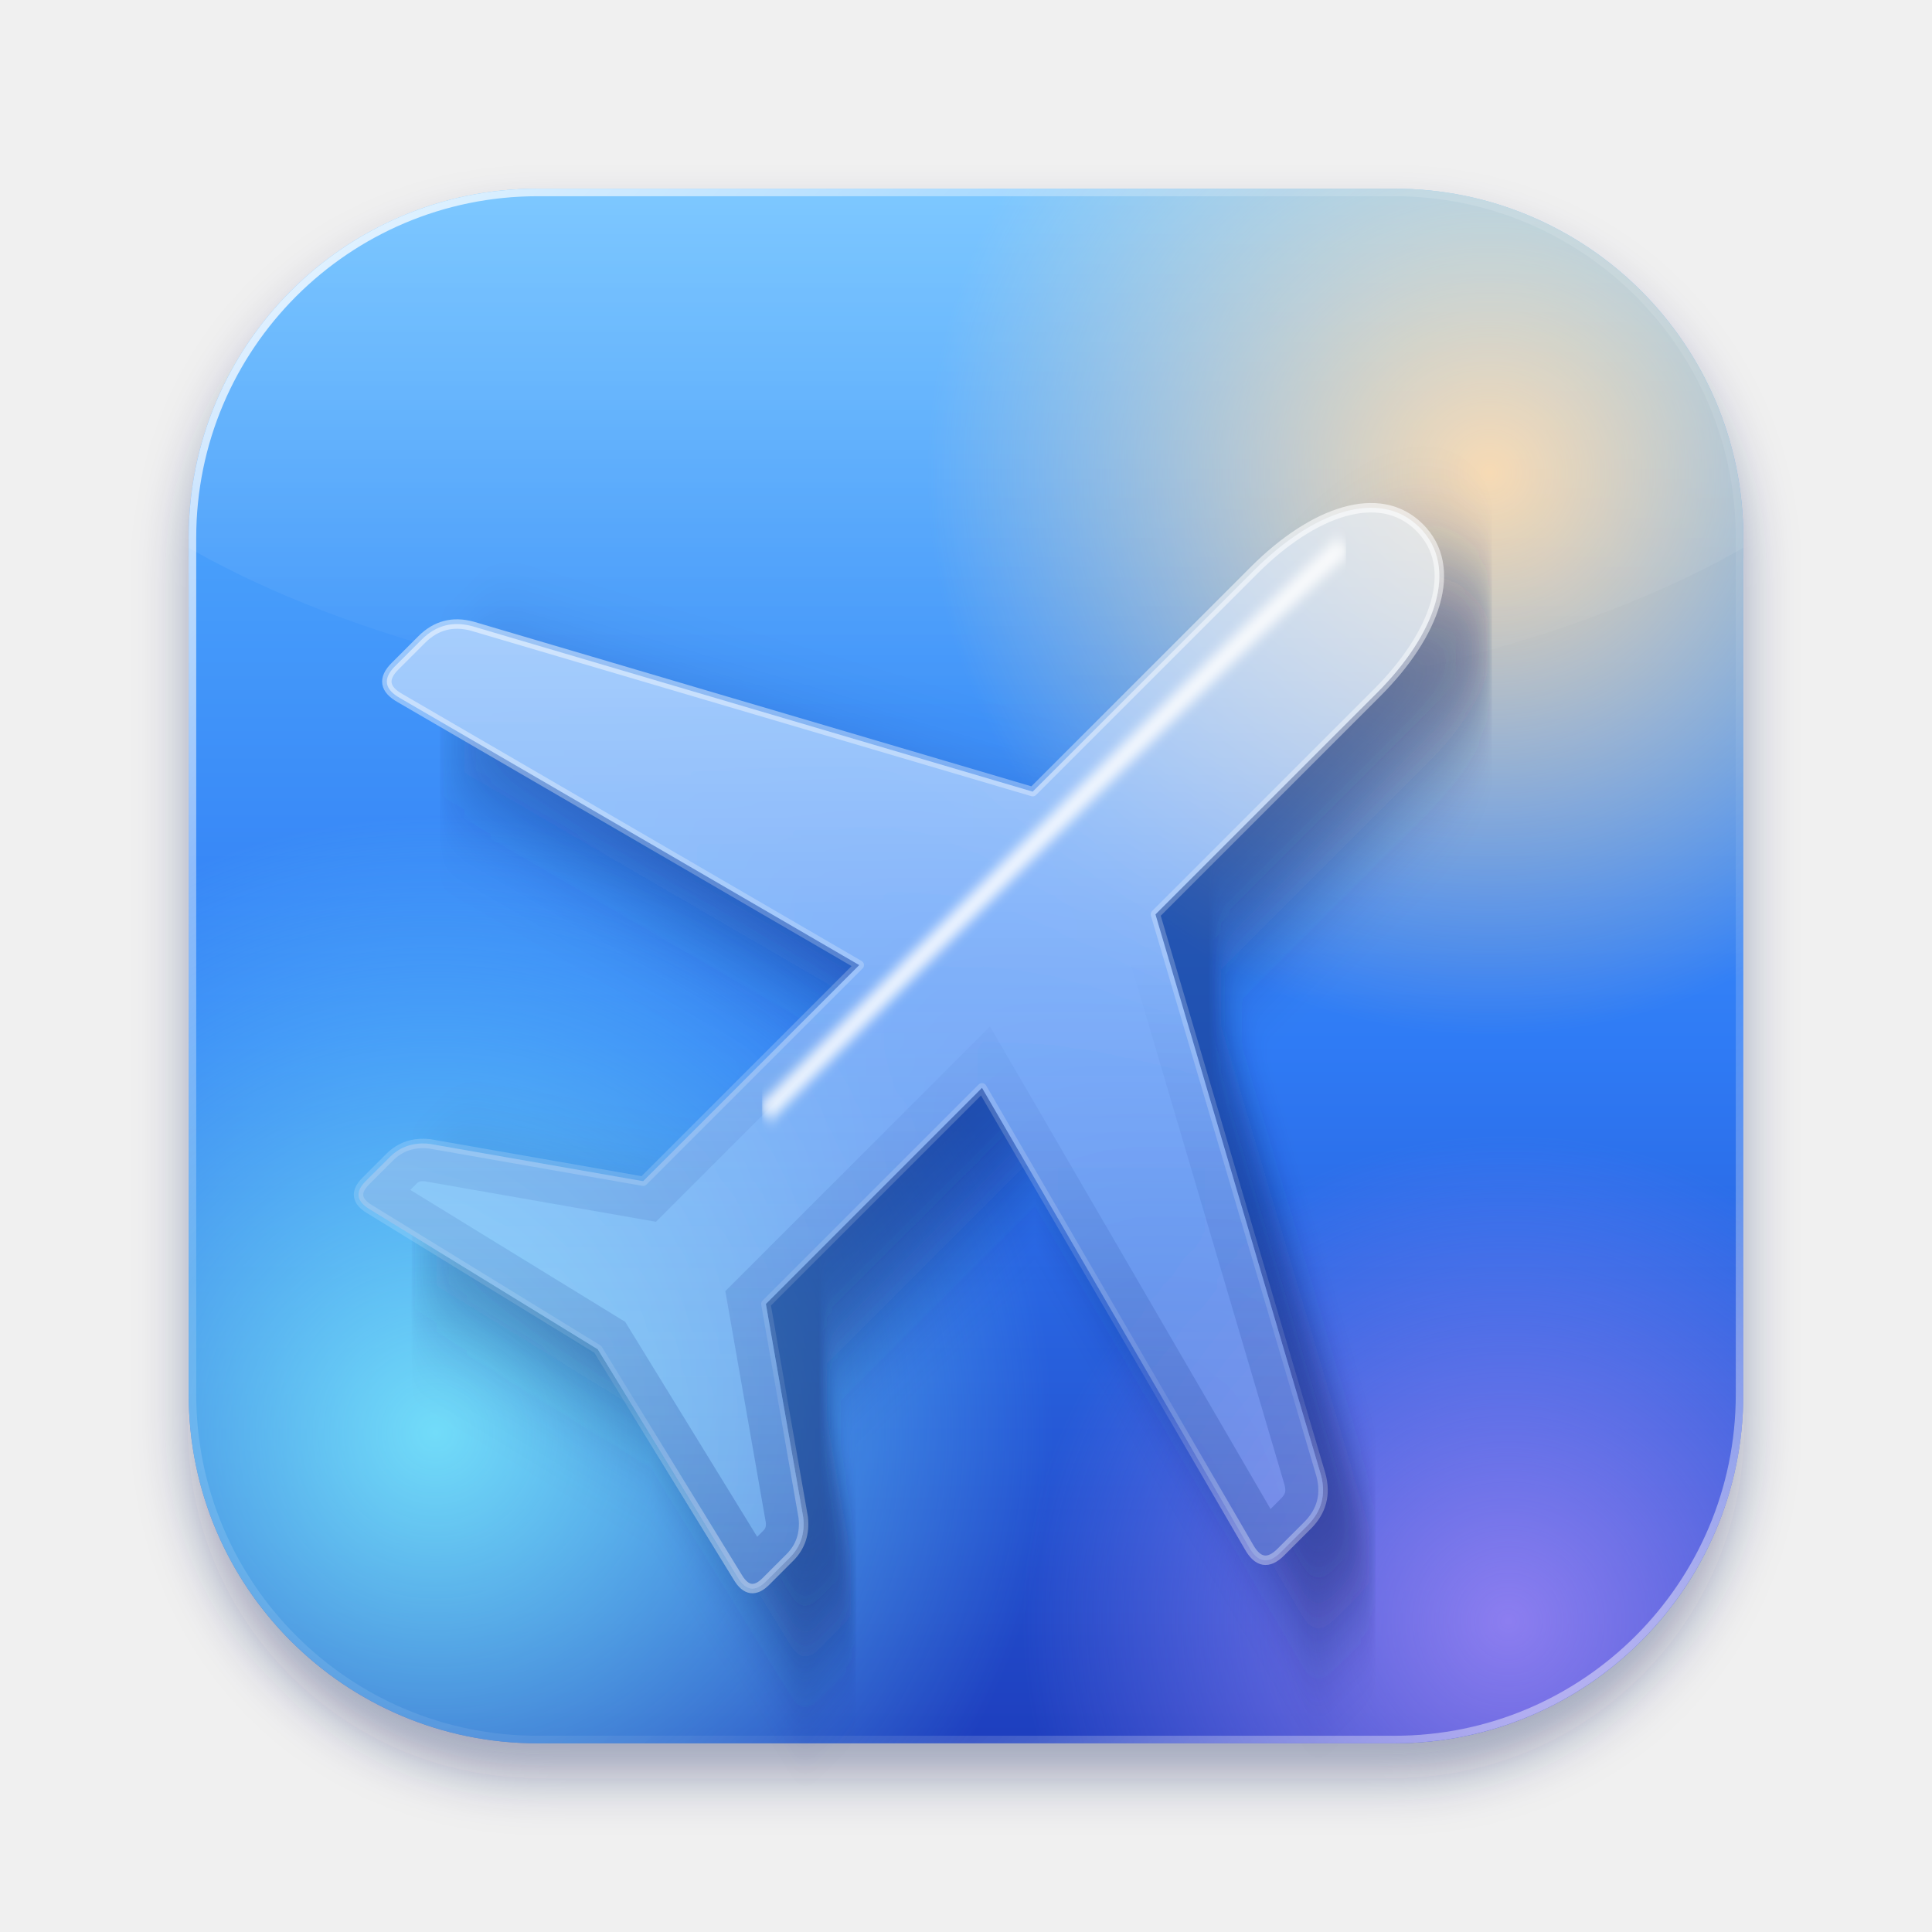
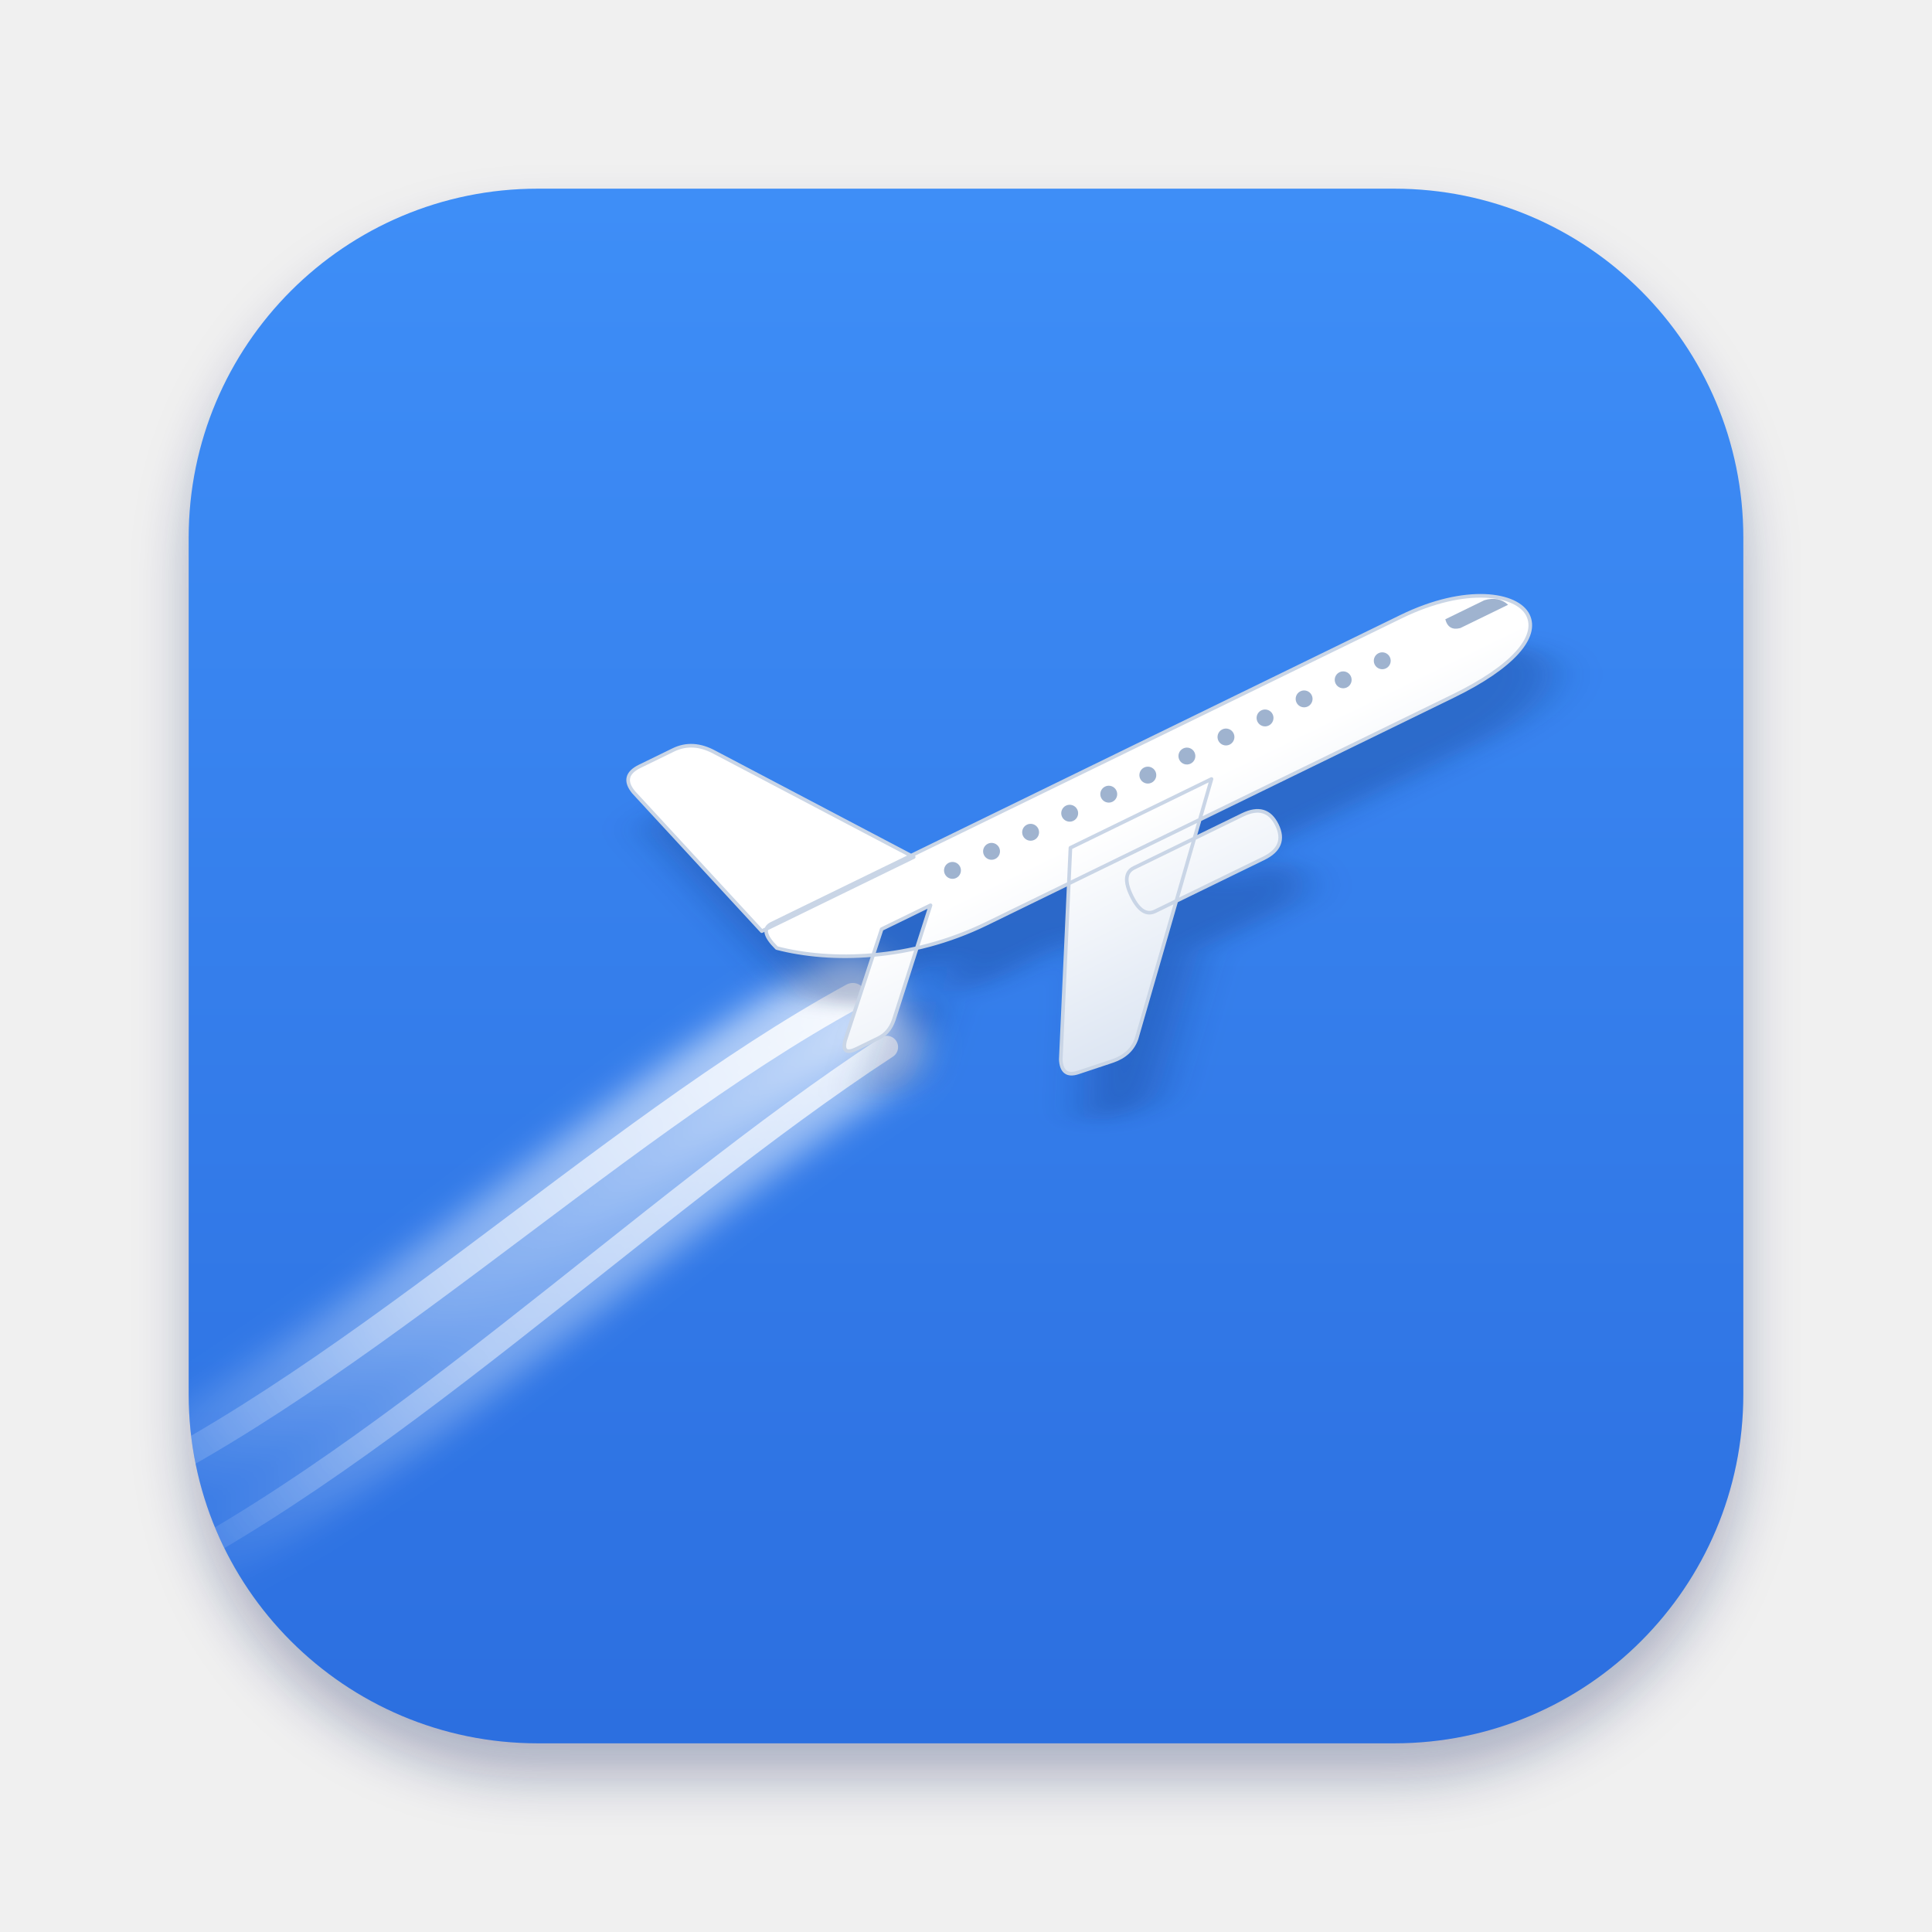
<svg xmlns="http://www.w3.org/2000/svg" width="1024" height="1024" viewBox="0 0 1024 1024">
  <defs>
    <linearGradient id="sky" x1="0" y1="0" x2="0" y2="1">
-       <stop offset="0" stop-color="#5AB8FF" />
-       <stop offset="0.55" stop-color="#2F7BF5" />
-       <stop offset="1" stop-color="#1E3FBF" />
+       <stop offset="0" stop-color="#3E8EF7" />
+       <stop offset="1" stop-color="#2C6FE0" />
    </linearGradient>
-     <radialGradient id="glowWarm" cx="0.5" cy="0.5" r="0.5">
-       <stop offset="0" stop-color="#FFD9A8" stop-opacity="0.95" />
-       <stop offset="1" stop-color="#FFD9A8" stop-opacity="0" />
-     </radialGradient>
-     <radialGradient id="glowCyan" cx="0.5" cy="0.5" r="0.5">
-       <stop offset="0" stop-color="#7FF3FF" stop-opacity="0.85" />
-       <stop offset="1" stop-color="#7FF3FF" stop-opacity="0" />
-     </radialGradient>
-     <radialGradient id="glowViolet" cx="0.5" cy="0.5" r="0.5">
-       <stop offset="0" stop-color="#A78BFA" stop-opacity="0.8" />
-       <stop offset="1" stop-color="#A78BFA" stop-opacity="0" />
-     </radialGradient>
-     <linearGradient id="tileRim" x1="0" y1="0" x2="1" y2="1">
-       <stop offset="0" stop-color="#FFFFFF" stop-opacity="0.9" />
-       <stop offset="0.35" stop-color="#FFFFFF" stop-opacity="0.15" />
-       <stop offset="0.7" stop-color="#FFFFFF" stop-opacity="0.05" />
-       <stop offset="1" stop-color="#FFFFFF" stop-opacity="0.55" />
+     <linearGradient id="contrail" gradientUnits="userSpaceOnUse" x1="60" y1="820" x2="460" y2="540">
+       <stop offset="0" stop-color="#FFFFFF" stop-opacity="0" />
+       <stop offset="0.45" stop-color="#FFFFFF" stop-opacity="0.55" />
+       <stop offset="1" stop-color="#FFFFFF" stop-opacity="0.95" />
    </linearGradient>
-     <linearGradient id="tileSheen" x1="0" y1="0" x2="0" y2="1">
-       <stop offset="0" stop-color="#FFFFFF" stop-opacity="0.35" />
-       <stop offset="1" stop-color="#FFFFFF" stop-opacity="0" />
-     </linearGradient>
-     <linearGradient id="glassFill" x1="0" y1="0" x2="1" y2="1">
-       <stop offset="0" stop-color="#FFFFFF" stop-opacity="0.78" />
-       <stop offset="0.5" stop-color="#FFFFFF" stop-opacity="0.38" />
-       <stop offset="1" stop-color="#DDEBFF" stop-opacity="0.22" />
-     </linearGradient>
-     <linearGradient id="glassRim" x1="0" y1="0" x2="1" y2="1">
-       <stop offset="0" stop-color="#FFFFFF" stop-opacity="1" />
-       <stop offset="0.45" stop-color="#FFFFFF" stop-opacity="0.25" />
-       <stop offset="0.75" stop-color="#FFFFFF" stop-opacity="0.1" />
-       <stop offset="1" stop-color="#FFFFFF" stop-opacity="0.8" />
-     </linearGradient>
-     <linearGradient id="glassInner" x1="1" y1="1" x2="0" y2="0">
-       <stop offset="0" stop-color="#0B2A8A" stop-opacity="0.35" />
-       <stop offset="0.5" stop-color="#0B2A8A" stop-opacity="0" />
+     <linearGradient id="planeShade" x1="0" y1="0" x2="0" y2="1">
+       <stop offset="0" stop-color="#FFFFFF" />
+       <stop offset="0.55" stop-color="#FFFFFF" />
+       <stop offset="1" stop-color="#DCE5F2" />
    </linearGradient>
    <clipPath id="tile">
      <rect x="100" y="100" width="824" height="824" rx="185" />
    </clipPath>
-     <path id="plane" d="M 0 -340 C 30 -340 46 -306 46 -262 L 46 -96 L 318 52 Q 332 60 332 76 L 332 96 Q 332 110 318 106 L 46 34 L 46 196 L 140 262 Q 150 270 150 282 L 150 300 Q 150 312 138 309 L 0 276 L -138 309 Q -150 312 -150 300 L -150 282 Q -150 270 -140 262 L -46 196 L -46 34 L -318 106 Q -332 110 -332 96 L -332 76 Q -332 60 -318 52 L -46 -96 L -46 -262 C -46 -306 -30 -340 0 -340 Z" />
-     <clipPath id="planeClip">
-       <use href="#plane" transform="translate(512 520) rotate(45)" />
-     </clipPath>
-     <filter id="blurBg" x="-20%" y="-20%" width="140%" height="140%">
-       <feGaussianBlur stdDeviation="40" />
-     </filter>
-     <filter id="soft" x="-50%" y="-50%" width="200%" height="200%">
-       <feGaussianBlur stdDeviation="22" />
-     </filter>
+     <path id="plane" d="M -330 -40 L 250 -40 C 310 -40 345 -15 345 5 C 345 25 315 38 260 38 L -170 38 C -240 38 -300 10 -335 -20 Q -342 -40 -330 -40 Z M -340 -38 L -385 -188 Q -389 -205 -371 -205 L -340 -205 Q -322 -205 -310 -188 L -200 -38 Z M 50 12 L -100 178 Q -110 188 -126 186 L -156 182 Q -170 180 -164 166 L -80 12 Z M -250 4 L -318 74 Q -326 84 -312 84 L -292 84 Q -282 84 -274 76 L -205 4 Z M -40 50 L 60 50 Q 82 50 82 70 Q 82 90 60 90 L -40 90 Q -52 90 -52 70 Q -52 50 -40 50 Z" />
    <filter id="tileShadow" x="-20%" y="-20%" width="140%" height="140%">
      <feGaussianBlur stdDeviation="14" />
    </filter>
-     <filter id="spec" x="-50%" y="-50%" width="200%" height="200%">
-       <feGaussianBlur stdDeviation="3" />
+     <filter id="planeShadow" x="-30%" y="-30%" width="160%" height="160%">
+       <feGaussianBlur stdDeviation="14" />
    </filter>
-     <g id="backdrop">
-       <rect x="100" y="100" width="824" height="824" fill="url(#sky)" />
-       <circle cx="790" cy="250" r="300" fill="url(#glowWarm)" />
-       <circle cx="230" cy="760" r="330" fill="url(#glowCyan)" />
-       <circle cx="800" cy="860" r="260" fill="url(#glowViolet)" />
+     <filter id="puff" x="-20%" y="-20%" width="140%" height="140%">
+       <feGaussianBlur stdDeviation="9" />
+     </filter>
+   </defs>
+   <rect x="100" y="118" width="824" height="824" rx="185" fill="#0A1E5C" opacity="0.3" filter="url(#tileShadow)" />
+   <g clip-path="url(#tile)">
+     <rect x="100" y="100" width="824" height="824" fill="url(#sky)" />
+     <g filter="url(#puff)">
+       <path d="M 40 800 C 180 740 320 600 452 528" fill="none" stroke="url(#contrail)" stroke-width="46" stroke-linecap="round" opacity="0.7" />
+       <path d="M 60 845 C 200 780 340 640 470 555" fill="none" stroke="url(#contrail)" stroke-width="40" stroke-linecap="round" opacity="0.6" />
    </g>
-   </defs>
-   <rect x="100" y="118" width="824" height="824" rx="185" fill="#0A1E5C" opacity="0.35" filter="url(#tileShadow)" />
-   <g clip-path="url(#tile)">
-     <use href="#backdrop" />
-     <ellipse cx="512" cy="150" rx="520" ry="230" fill="url(#tileSheen)" />
+     <path d="M 40 800 C 180 740 320 600 452 528" fill="none" stroke="url(#contrail)" stroke-width="14" stroke-linecap="round" opacity="0.9" />
+     <path d="M 60 845 C 200 780 340 640 470 555" fill="none" stroke="url(#contrail)" stroke-width="12" stroke-linecap="round" opacity="0.8" />
+     <use href="#plane" transform="translate(622 446) rotate(-26) scale(0.64)" fill="#0B2A6E" opacity="0.28" filter="url(#planeShadow)" />
  </g>
-   <use href="#plane" transform="translate(540 556) rotate(45)" fill="#071A5E" opacity="0.45" filter="url(#soft)" />
-   <g clip-path="url(#planeClip)">
-     <g filter="url(#blurBg)" transform="translate(512 520) scale(1.12) translate(-512 -520)">
-       <use href="#backdrop" />
+   <g transform="translate(610 420) rotate(-26) scale(0.64)">
+     <use href="#plane" fill="url(#planeShade)" stroke="#C9D5E6" stroke-width="3" stroke-linejoin="round" />
+     <g fill="#9FB3CF">
+       <path d="M 282 -22 L 318 -22 Q 330 -20 334 -10 L 290 -10 Q 280 -12 282 -22 Z" />
+       <circle cx="220" cy="-14" r="7" />
+       <circle cx="184" cy="-14" r="7" />
+       <circle cx="148" cy="-14" r="7" />
+       <circle cx="112" cy="-14" r="7" />
+       <circle cx="76" cy="-14" r="7" />
+       <circle cx="40" cy="-14" r="7" />
+       <circle cx="4" cy="-14" r="7" />
+       <circle cx="-32" cy="-14" r="7" />
+       <circle cx="-68" cy="-14" r="7" />
+       <circle cx="-104" cy="-14" r="7" />
+       <circle cx="-140" cy="-14" r="7" />
+       <circle cx="-176" cy="-14" r="7" />
    </g>
-     <use href="#plane" transform="translate(512 520) rotate(45)" fill="url(#glassFill)" />
-     <use href="#plane" transform="translate(512 520) rotate(45)" fill="none" stroke="url(#glassInner)" stroke-width="40" />
  </g>
-   <use href="#plane" transform="translate(512 520) rotate(45)" fill="none" stroke="url(#glassRim)" stroke-width="5" stroke-linejoin="round" />
-   <g clip-path="url(#planeClip)">
-     <path d="M -22 -300 C -26 -200 -26 -40 -26 120" transform="translate(512 520) rotate(45)" stroke="#FFFFFF" stroke-opacity="0.85" stroke-width="10" stroke-linecap="round" fill="none" filter="url(#spec)" />
-   </g>
-   <rect x="102" y="102" width="820" height="820" rx="183" fill="none" stroke="url(#tileRim)" stroke-width="4" />
</svg>
